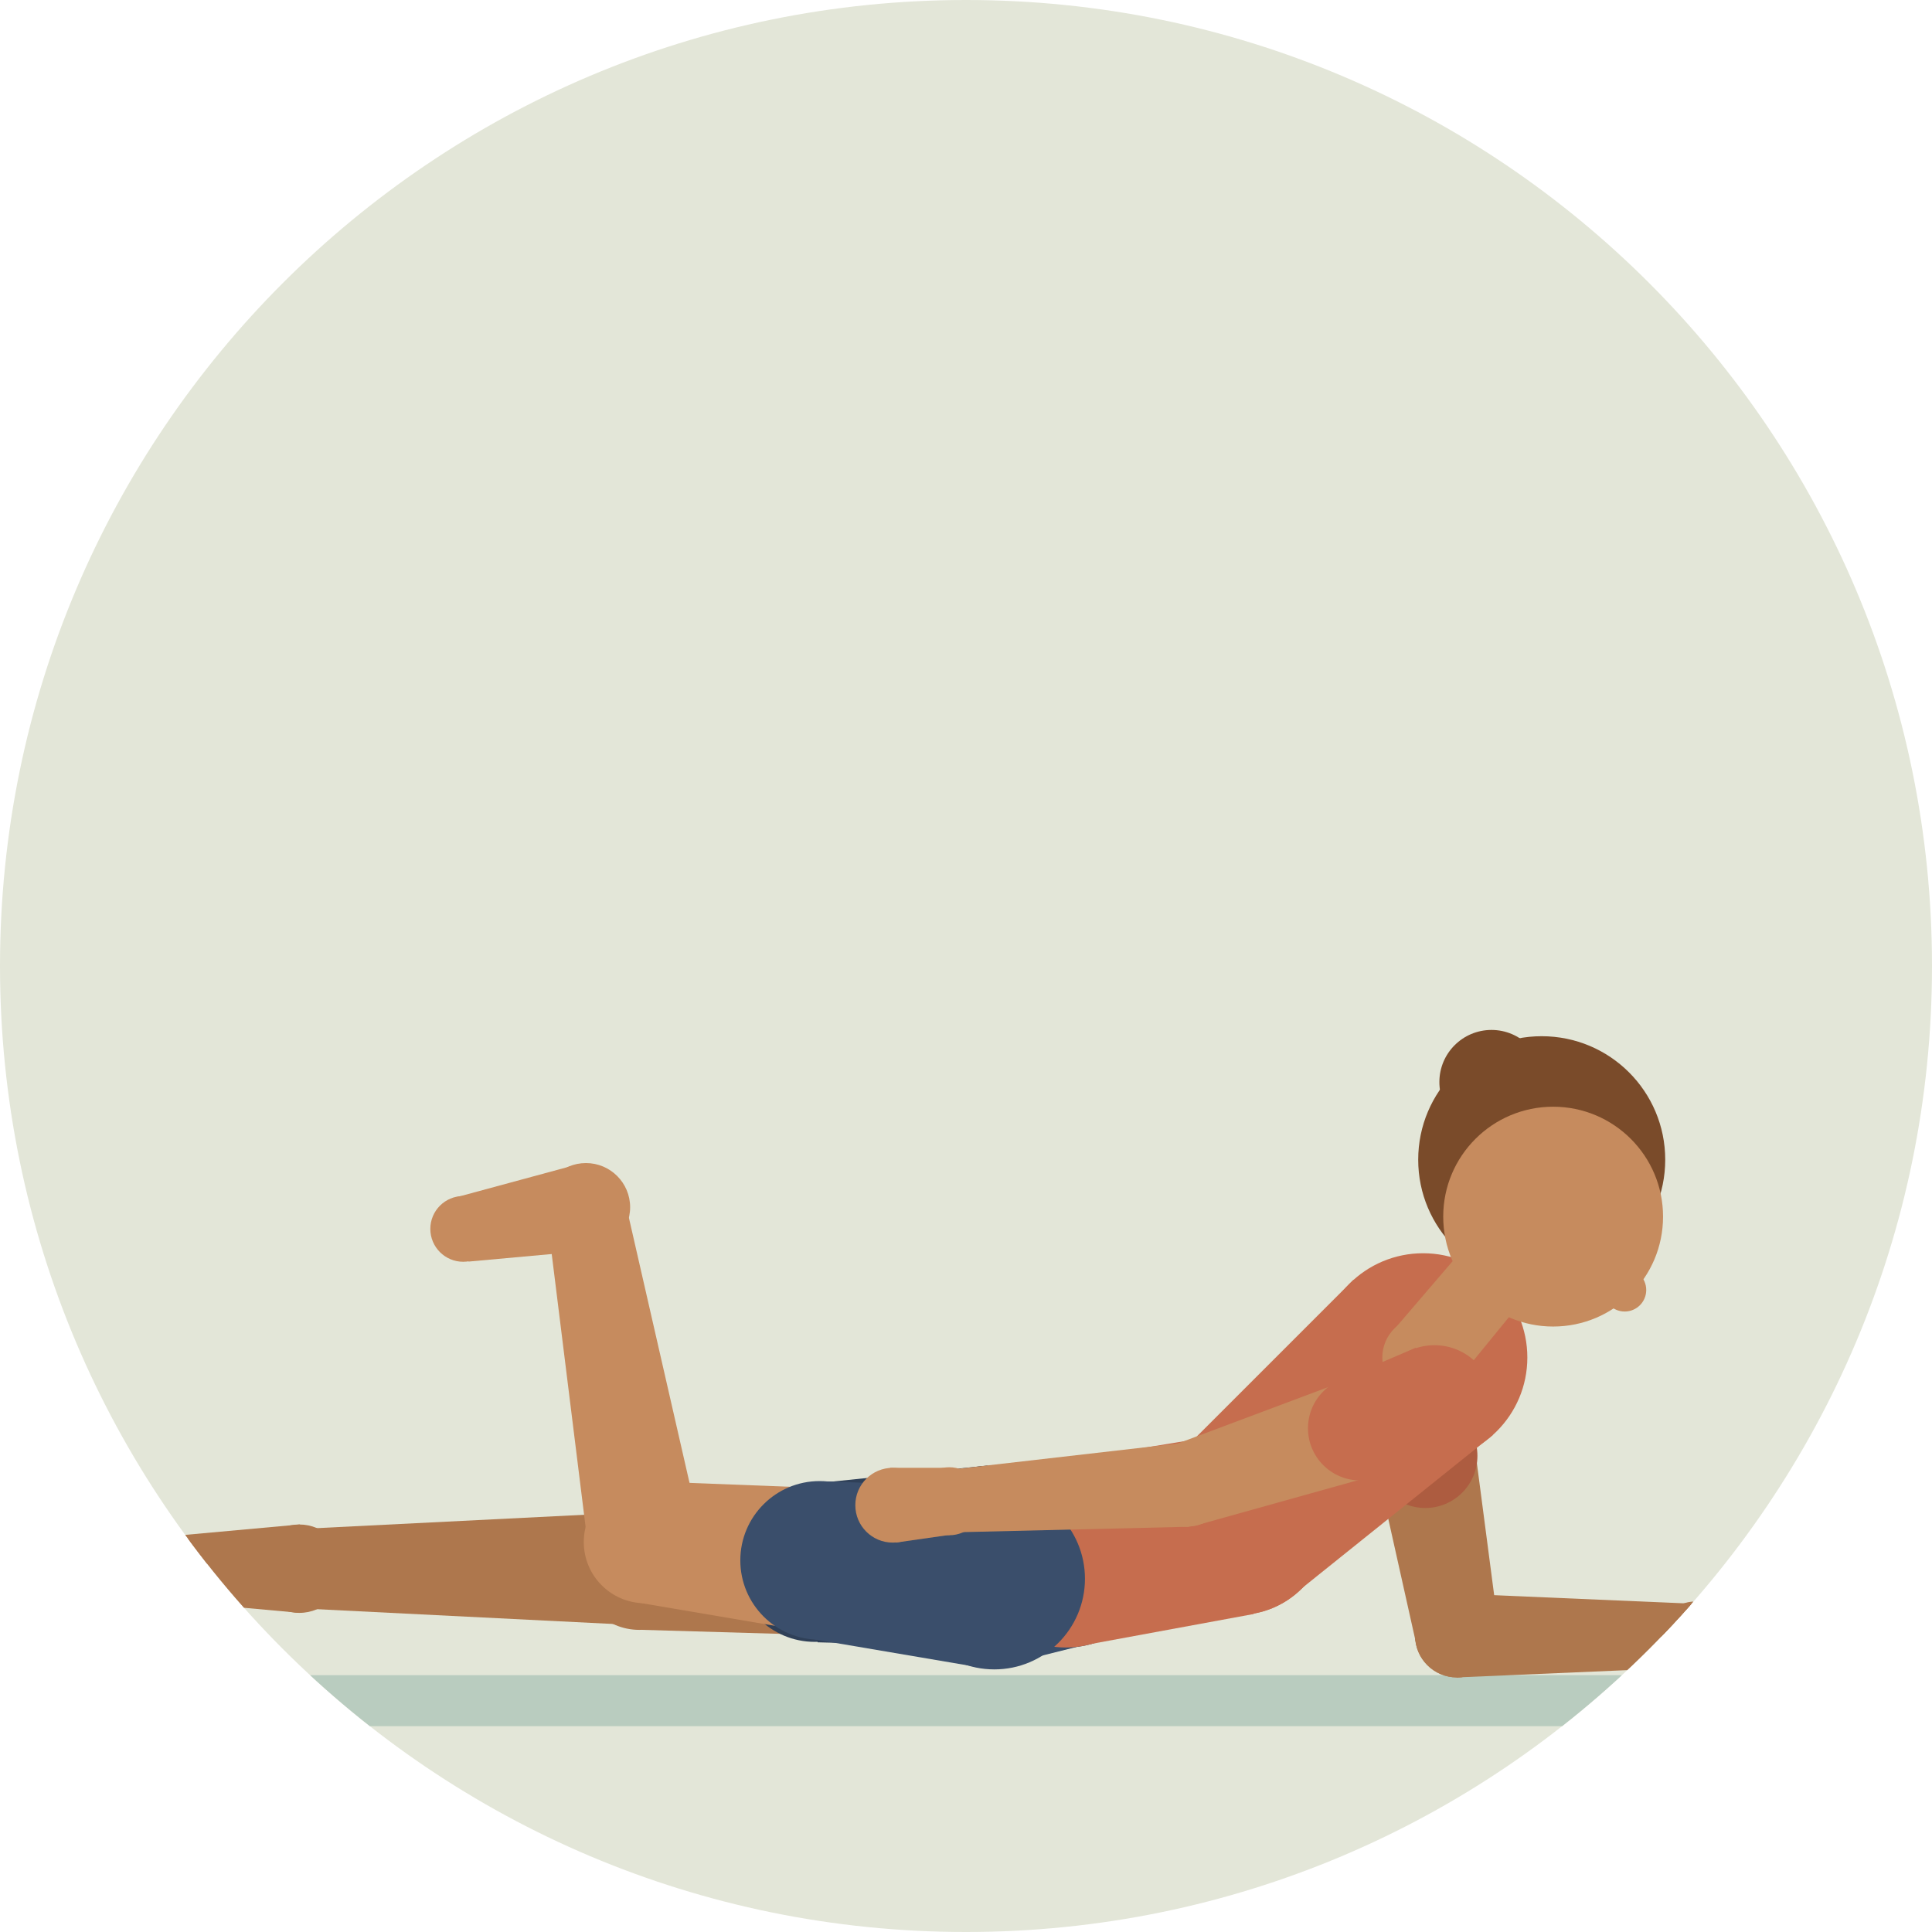
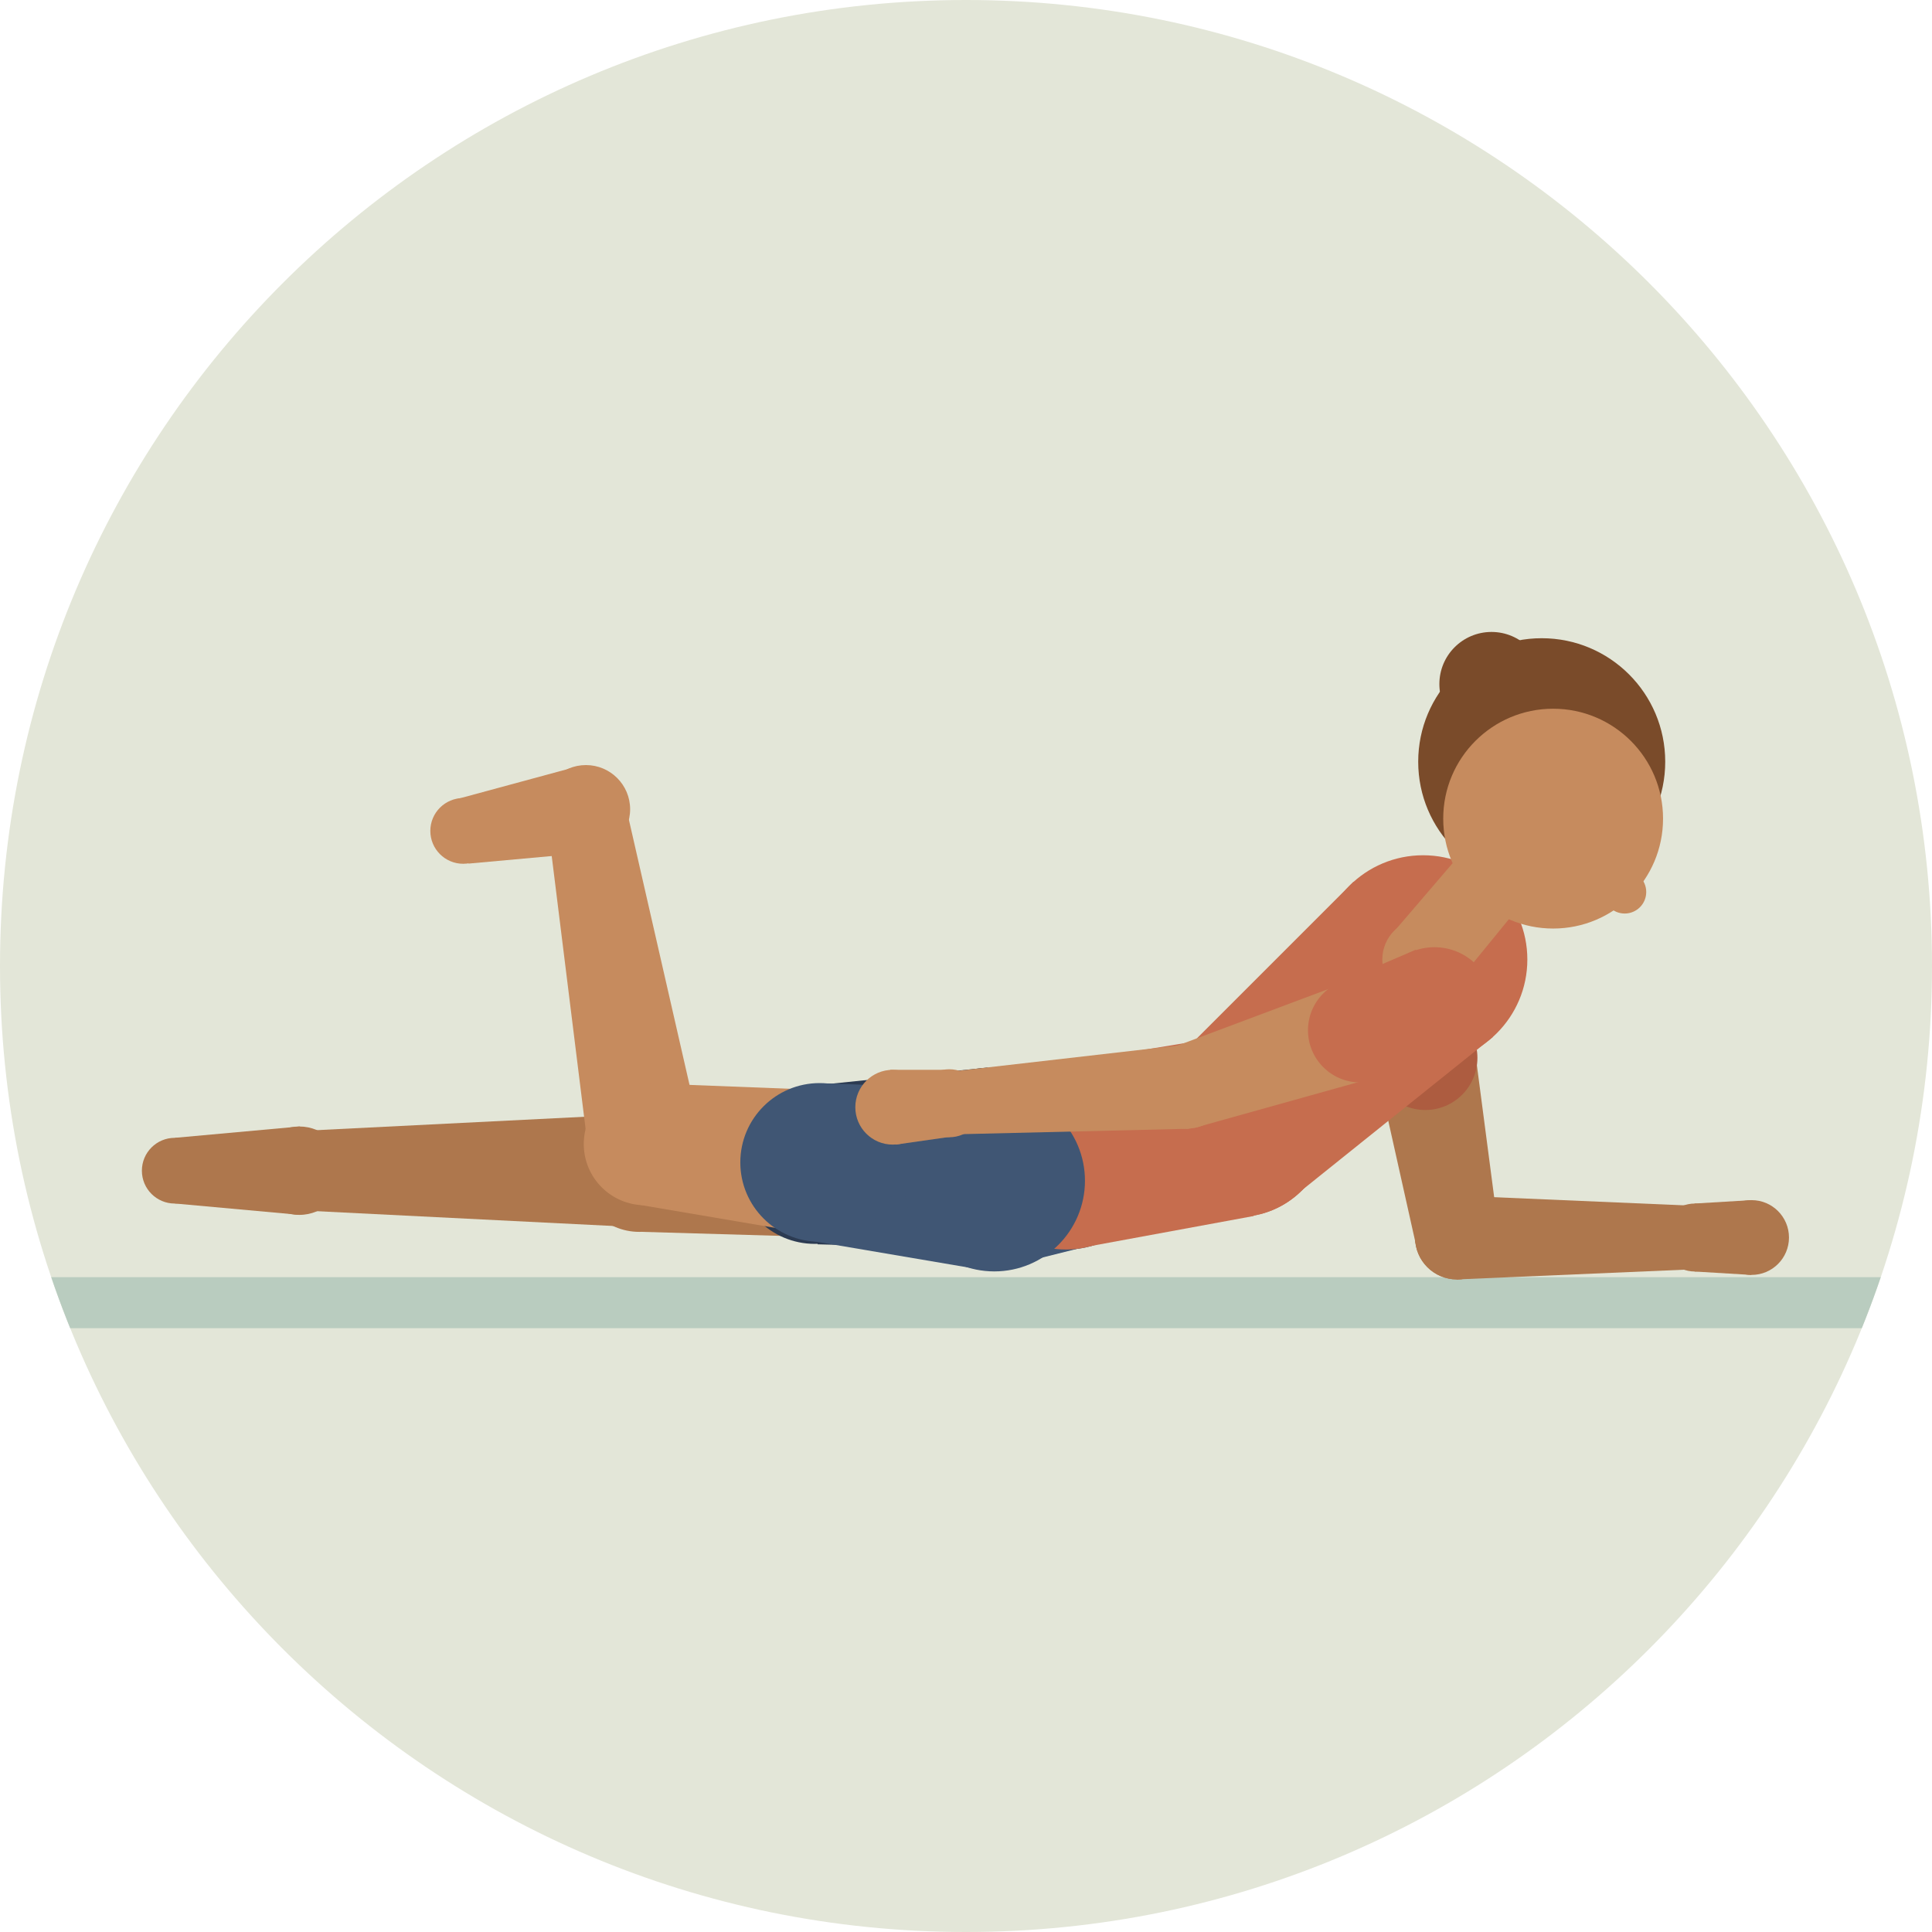
<svg xmlns="http://www.w3.org/2000/svg" viewBox="0 0 200 200" width="400" height="400" role="img" aria-label="Figure lying on the belly propped on one forearm, holding one raised ankle behind.">
  <circle cx="100" cy="100" r="100" fill="#E3E6D8" />
  <clipPath id="c1web4u1">
    <circle cx="100" cy="100" r="100" />
  </clipPath>
  <g clip-path="url(#c1web4u1)">
-     <g transform="translate(100.0 174.0) scale(1.173)">
+     <g transform="translate(100.0 132.8) scale(1.173)">
      <rect x="-83.33" y="-0.5" width="166.66" height="4.5" rx="2.2" fill="#B9CCBF" />
      <g>
        <g fill="#AE774D">
          <path d="M34.7 -25.8 L39.7 -3.4 L47.0 -4.6 L44.0 -27.5Z" />
          <circle cx="39.336" cy="-26.651" r="4.7" />
          <circle cx="43.33" cy="-4" r="3.7" />
        </g>
        <g fill="#AD5C40">
          <path d="M34.2 -25.7 L36.0 -19.1 L45.1 -20.7 L44.5 -27.6Z" />
          <circle cx="39.336" cy="-26.651" r="5.2" />
          <circle cx="40.534" cy="-19.855" r="4.6" />
        </g>
        <g fill="#AE774D">
          <path d="M43.3 -0.3 L64.3 -1.2 L64.3 -6.8 L43.3 -7.7Z" />
          <circle cx="43.33" cy="-4" r="3.7" />
          <circle cx="64.33" cy="-4" r="2.8" />
        </g>
        <g fill="#AE774D">
          <path d="M64.3 -1.0 L69.3 -0.7 L69.3 -7.3 L64.3 -7.0Z" />
          <circle cx="64.33" cy="-4" r="3" />
          <circle cx="69.33" cy="-4" r="3.3" />
        </g>
      </g>
      <g>
        <g fill="#AE774D">
          <path d="M-28.8 -14.9 L-58.8 -13.4 L-58.8 -6.4 L-28.8 -4.9Z" />
          <circle cx="-28.83" cy="-9.898" r="5" />
          <circle cx="-58.83" cy="-9.898" r="3.5" />
        </g>
        <g fill="#AE774D">
          <path d="M1.9 -18.4 L-29.0 -15.3 L-28.6 -4.5 L2.4 -3.6Z" />
          <circle cx="2.151" cy="-10.98" r="7.4" />
          <circle cx="-28.83" cy="-9.898" r="5.4" />
        </g>
-         <g fill="#2F4058">
+         <g fill="#2C3B52">
          <path d="M1.9 -19.0 L-13.6 -17.4 L-13.1 -3.4 L2.4 -3.0Z" />
          <circle cx="2.151" cy="-10.98" r="8" />
          <circle cx="-13.339" cy="-10.439" r="7" />
        </g>
        <g fill="#AE774D">
          <path d="M-58.8 -13.8 L-69.8 -12.8 L-69.8 -7.0 L-58.8 -6.0Z" />
          <circle cx="-58.83" cy="-9.898" r="3.9" />
          <circle cx="-69.83" cy="-9.898" r="2.9" />
        </g>
      </g>
      <g>
-         <g fill="#3A4E6B">
+         <g fill="#405674">
          <path d="M3.8 -1.5 L10.2 -3.1 L7.4 -19.2 L0.8 -18.5Z" />
          <circle cx="2.325" cy="-9.995" r="8.6" />
          <circle cx="8.825" cy="-11.141" r="8.2" />
        </g>
        <g fill="#C66D4E">
          <path d="M10.2 -3.1 L25.4 -5.9 L22.6 -21.7 L7.4 -19.2Z" />
          <circle cx="8.825" cy="-11.141" r="8.2" />
          <circle cx="23.991" cy="-13.815" r="8" />
        </g>
        <g fill="#C66D4E">
          <path d="M29.3 -7.9 L46.5 -21.7 L34.2 -35.4 L18.6 -19.8Z" />
          <circle cx="23.991" cy="-13.815" r="8" />
          <circle cx="40.34" cy="-28.536" r="9.2" />
        </g>
      </g>
      <g>
        <g fill="#C68B5E">
          <path d="M43.1 -26.2 L54.2 -39.8 L49.0 -44.1 L37.6 -30.8Z" />
          <circle cx="40.34" cy="-28.536" r="3.6" />
          <circle cx="51.589" cy="-41.942" r="3.4" />
        </g>
        <circle cx="46.376" cy="-52.843" r="4.6" fill="#7A4B2A" />
        <circle cx="50.808" cy="-45.99" r="10.9" fill="#7A4B2A" />
        <circle cx="51.816" cy="-40.968" r="9.7" fill="#C68B5E" />
        <circle cx="58.132" cy="-34.493" r="1.9" fill="#C68B5E" />
      </g>
      <g>
        <g fill="#C68B5E">
          <path d="M-23.4 -13.1 L-30.1 -42.4 L-37.0 -41.2 L-33.3 -11.4Z" />
          <circle cx="-28.332" cy="-12.25" r="5" />
          <circle cx="-33.541" cy="-41.795" r="3.5" />
        </g>
        <g fill="#C68B5E">
          <path d="M3.3 -16.4 L-27.8 -17.6 L-28.9 -6.9 L1.7 -1.7Z" />
          <circle cx="2.498" cy="-9.01" r="7.4" />
          <circle cx="-28.332" cy="-12.25" r="5.4" />
        </g>
-         <g fill="#3A4E6B">
+         <g fill="#405674">
          <path d="M3.3 -17.0 L-12.2 -17.6 L-13.6 -3.7 L1.7 -1.1Z" />
          <circle cx="2.498" cy="-9.01" r="8" />
          <circle cx="-12.917" cy="-10.63" r="7" />
        </g>
        <g fill="#C68B5E">
          <path d="M-34.2 -45.6 L-44.9 -42.7 L-43.9 -37.0 L-32.9 -38.0Z" />
          <circle cx="-33.541" cy="-41.795" r="3.9" />
          <circle cx="-44.374" cy="-39.884" r="2.9" />
        </g>
      </g>
      <g>
        <g fill="#C68B5E">
          <path d="M39.9 -28.9 L18.3 -20.8 L20.6 -13.8 L42.8 -20.0Z" />
          <circle cx="41.343" cy="-24.421" r="4.7" />
          <circle cx="19.469" cy="-17.314" r="3.7" />
        </g>
        <g fill="#C66D4E">
          <path d="M39.7 -29.4 L33.4 -26.7 L36.2 -17.9 L43.0 -19.5Z" />
          <circle cx="41.343" cy="-24.421" r="5.2" />
          <circle cx="34.781" cy="-22.289" r="4.6" />
        </g>
        <g fill="#C68B5E">
          <path d="M19.2 -21.0 L-1.7 -18.6 L-1.3 -13.1 L19.7 -13.6Z" />
          <circle cx="19.469" cy="-17.314" r="3.7" />
          <circle cx="-1.48" cy="-15.849" r="2.8" />
        </g>
        <g fill="#C68B5E">
          <path d="M-1.7 -18.8 L-6.7 -18.8 L-6.2 -12.2 L-1.3 -12.9Z" />
          <circle cx="-1.48" cy="-15.849" r="3" />
          <circle cx="-6.468" cy="-15.5" r="3.3" />
        </g>
      </g>
    </g>
  </g>
</svg>
